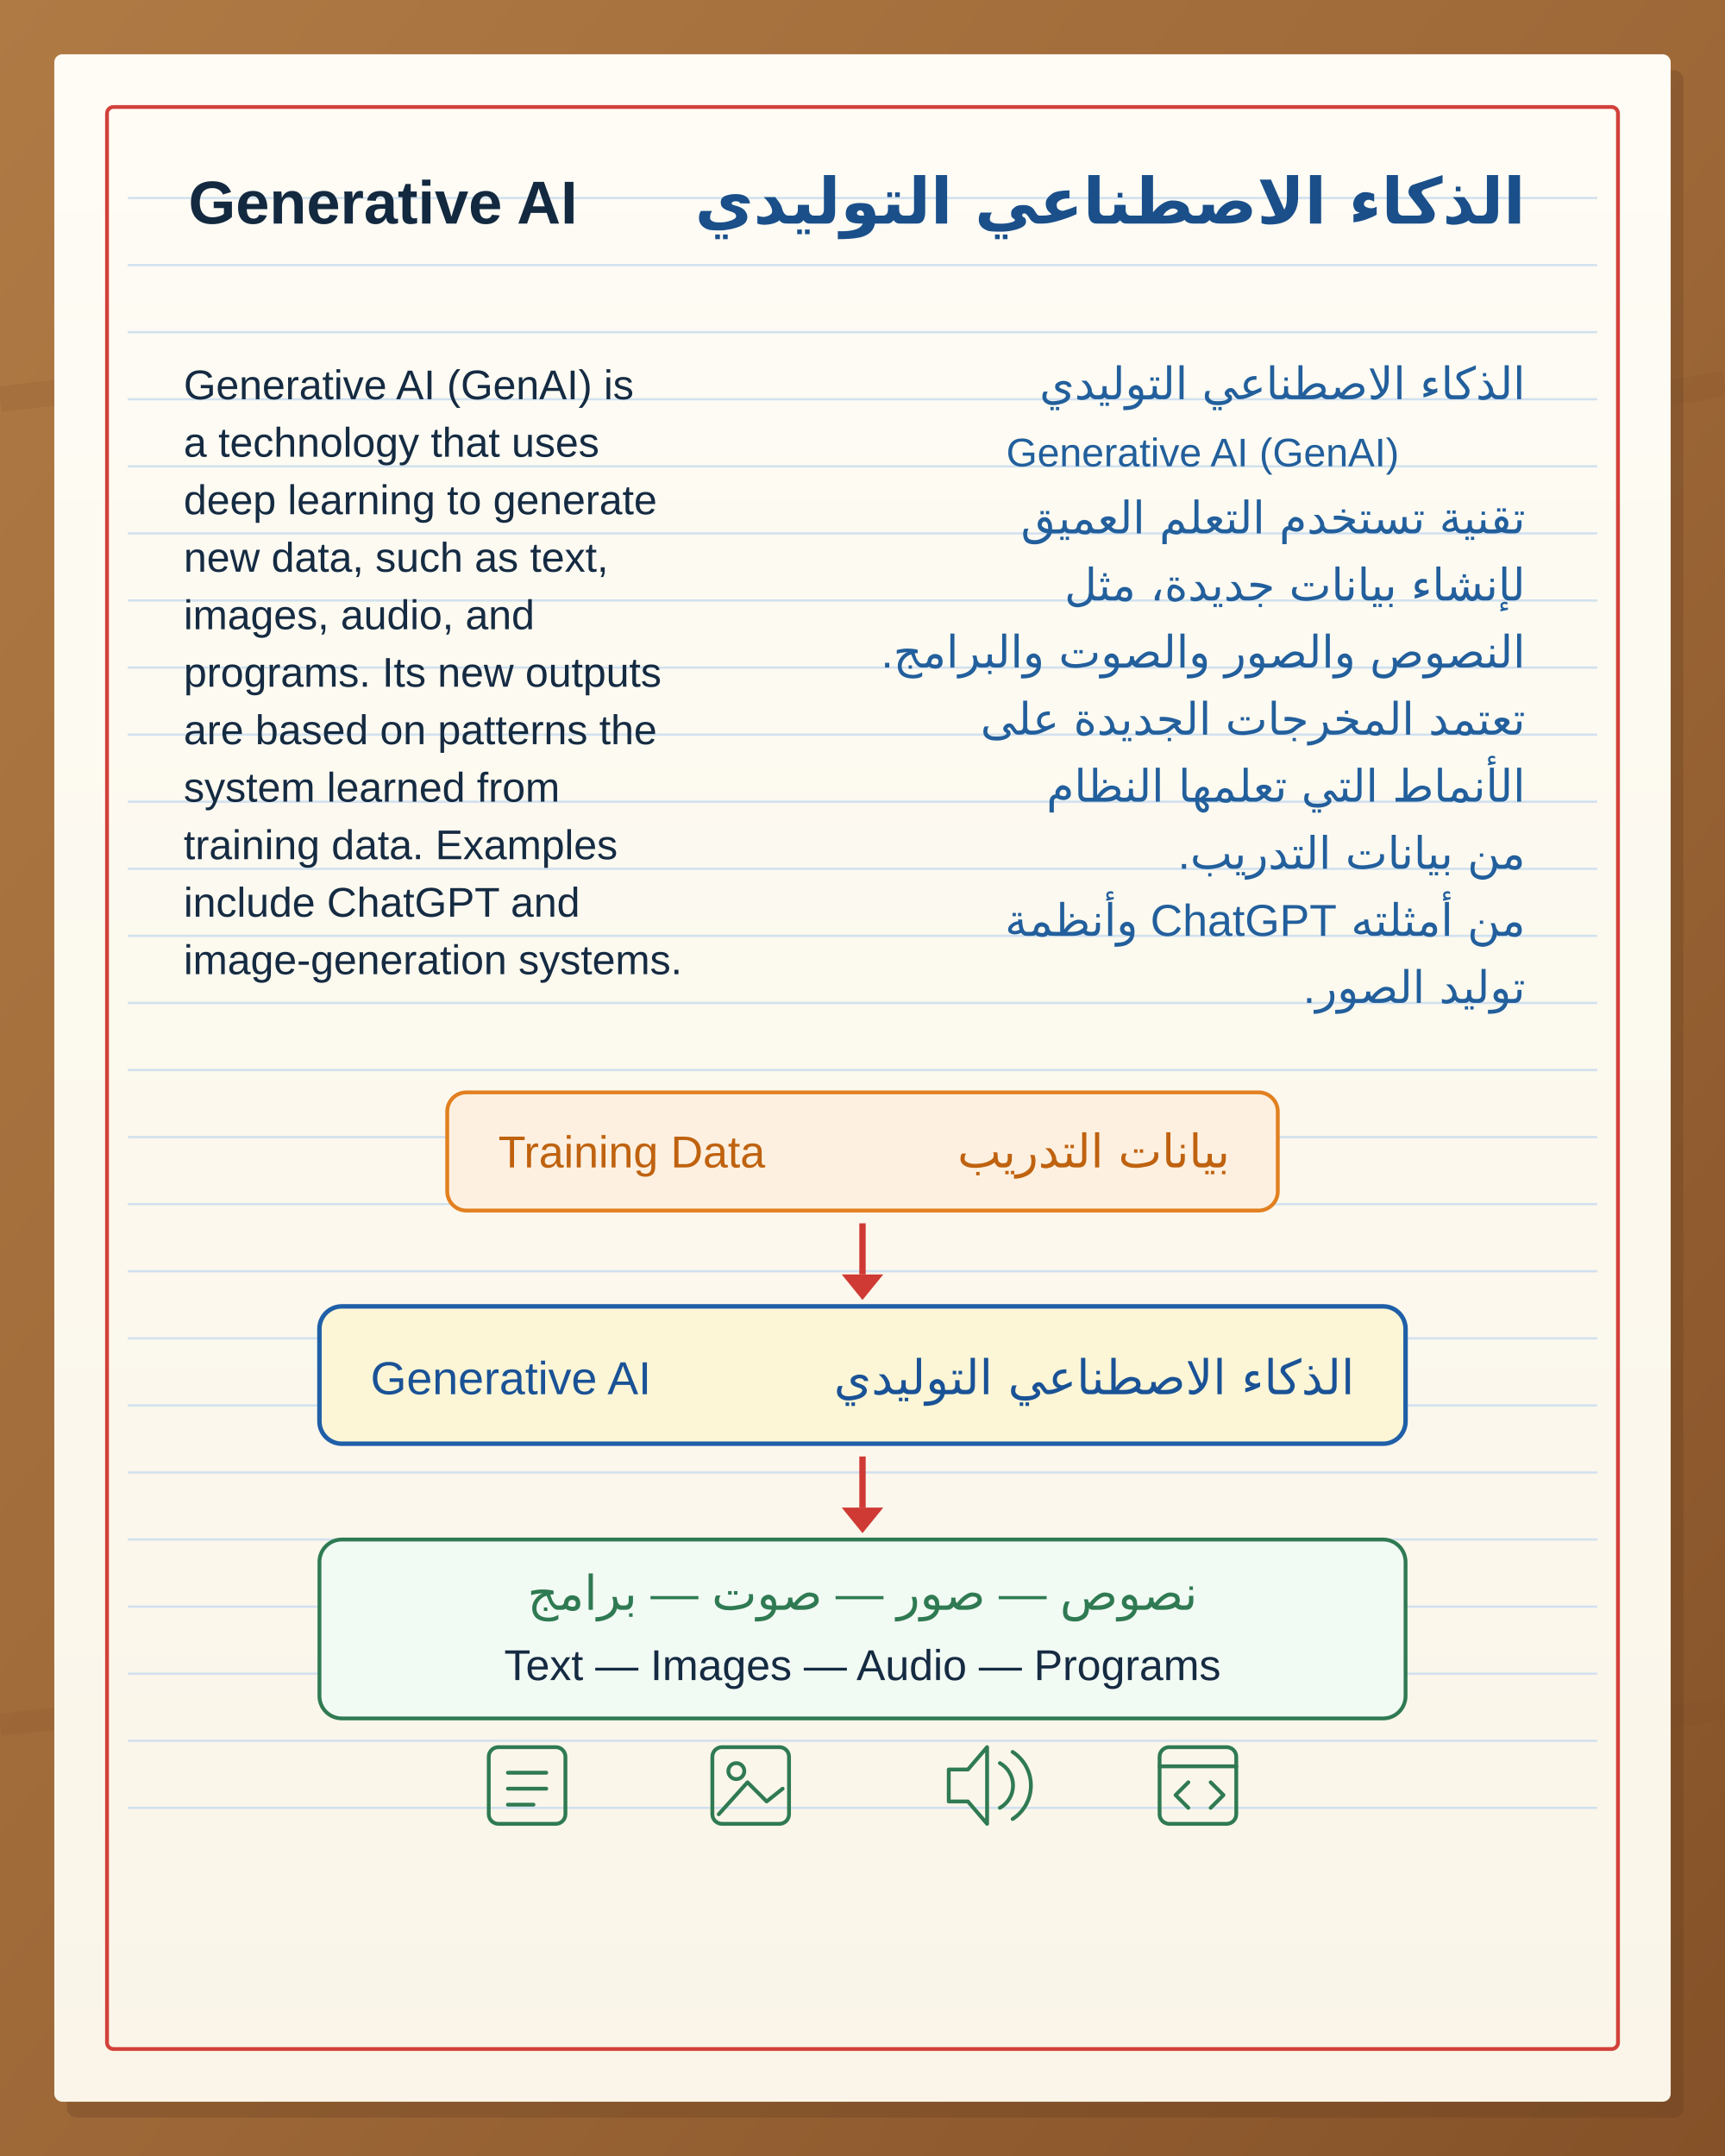
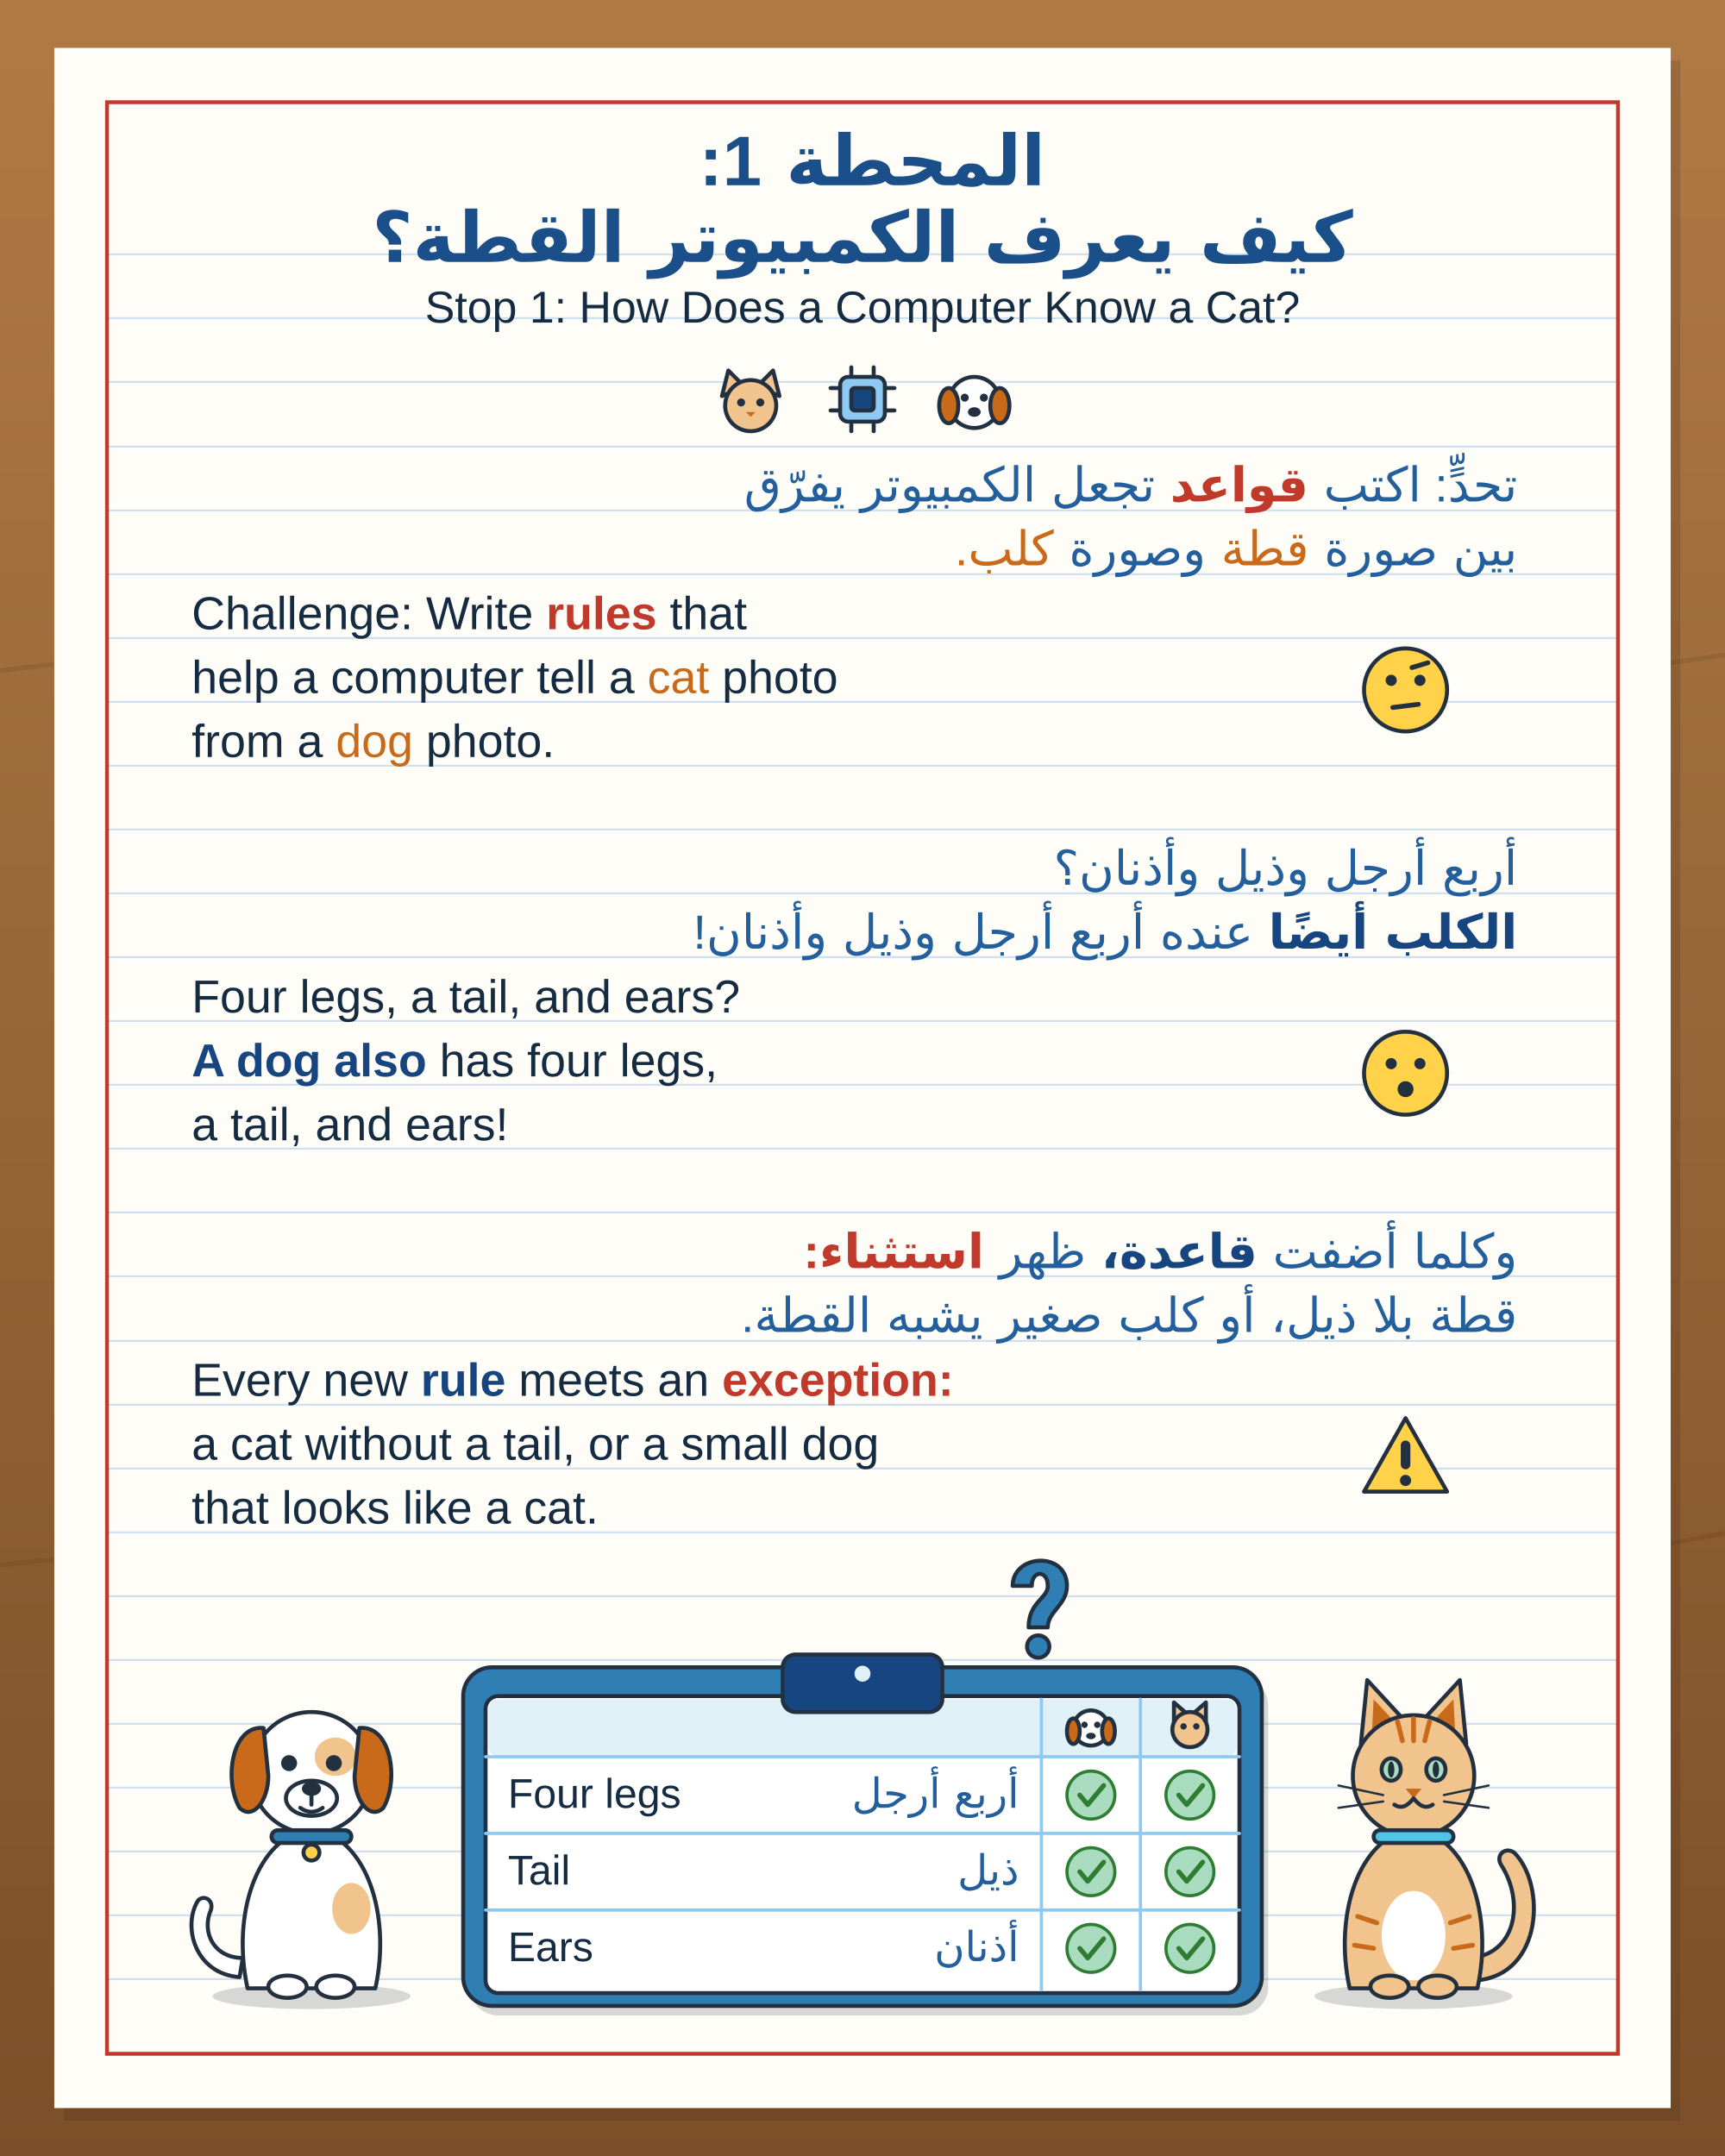
<svg xmlns="http://www.w3.org/2000/svg" width="1080" height="1350" viewBox="0 0 1080 1350" preserveAspectRatio="xMidYMid meet" style="width:100%;height:auto;max-width:1080px;display:block;margin:0 auto;">
  <defs>
-     <linearGradient id="deskWood" x1="0" y1="0" x2="1" y2="1">
+     <linearGradient id="pmDesk" x1="0" y1="0" x2="0" y2="1">
      <stop offset="0" stop-color="#b07a45" />
-       <stop offset="0.55" stop-color="#9c6636" />
-       <stop offset="1" stop-color="#845128" />
+       <stop offset="1" stop-color="#7d4f28" />
    </linearGradient>
-     <linearGradient id="paperTone" x1="0" y1="0" x2="0" y2="1">
-       <stop offset="0" stop-color="#fefcf5" />
-       <stop offset="1" stop-color="#faf5e8" />
-     </linearGradient>
+     <pattern id="pmRules" x="0" y="120" width="1080" height="40" patternUnits="userSpaceOnUse">
+       <line x1="0" y1="39.5" x2="1080" y2="39.5" stroke="#cfe0f0" stroke-width="1.4" />
+     </pattern>
  </defs>
-   <rect x="0" y="0" width="1080" height="1350" fill="url(#deskWood)" />
-   <path d="M0 250 C 300 210, 760 300, 1080 240" stroke="#7d4c25" stroke-width="16" fill="none" opacity="0.16" />
-   <path d="M0 1080 C 340 1040, 720 1130, 1080 1070" stroke="#7d4c25" stroke-width="14" fill="none" opacity="0.14" />
-   <rect x="42" y="44" width="1012" height="1282" fill="#5f3b1c" opacity="0.28" rx="6" />
-   <rect x="34" y="34" width="1012" height="1282" fill="url(#paperTone)" rx="5" />
-   <g stroke="#cfe0ef" stroke-width="1.4" opacity="0.95">
-     <line x1="80" y1="124" x2="1000" y2="124" />
-     <line x1="80" y1="166" x2="1000" y2="166" />
-     <line x1="80" y1="208" x2="1000" y2="208" />
-     <line x1="80" y1="250" x2="1000" y2="250" />
-     <line x1="80" y1="292" x2="1000" y2="292" />
-     <line x1="80" y1="334" x2="1000" y2="334" />
-     <line x1="80" y1="376" x2="1000" y2="376" />
-     <line x1="80" y1="418" x2="1000" y2="418" />
-     <line x1="80" y1="460" x2="1000" y2="460" />
-     <line x1="80" y1="502" x2="1000" y2="502" />
-     <line x1="80" y1="544" x2="1000" y2="544" />
-     <line x1="80" y1="586" x2="1000" y2="586" />
-     <line x1="80" y1="628" x2="1000" y2="628" />
-     <line x1="80" y1="670" x2="1000" y2="670" />
-     <line x1="80" y1="712" x2="1000" y2="712" />
-     <line x1="80" y1="754" x2="1000" y2="754" />
-     <line x1="80" y1="796" x2="1000" y2="796" />
-     <line x1="80" y1="838" x2="1000" y2="838" />
-     <line x1="80" y1="880" x2="1000" y2="880" />
-     <line x1="80" y1="922" x2="1000" y2="922" />
-     <line x1="80" y1="964" x2="1000" y2="964" />
-     <line x1="80" y1="1006" x2="1000" y2="1006" />
-     <line x1="80" y1="1048" x2="1000" y2="1048" />
-     <line x1="80" y1="1090" x2="1000" y2="1090" />
-     <line x1="80" y1="1132" x2="1000" y2="1132" />
-   </g>
-   <rect x="67" y="67" width="946" height="1216" fill="none" stroke="#d2413a" stroke-width="2.4" rx="4" />
-   <text x="955" y="140" direction="rtl" unicode-bidi="plaintext" text-anchor="start" font-family="Tahoma, Arial, 'Segoe UI', sans-serif" font-size="40" font-weight="bold" fill="#1a4f8a">الذكاء الاصطناعي التوليدي</text>
-   <text x="118" y="140" direction="ltr" unicode-bidi="plaintext" text-anchor="start" font-family="'Segoe Print', 'Comic Sans MS', Arial, sans-serif" font-size="38" font-weight="bold" fill="#13293f">Generative AI</text>
-   <text x="955" y="250" direction="rtl" unicode-bidi="plaintext" text-anchor="start" font-family="Tahoma, Arial, 'Segoe UI', sans-serif" font-size="28" fill="#225f9c">الذكاء الاصطناعي التوليدي</text>
-   <text x="630" y="292" direction="ltr" unicode-bidi="plaintext" text-anchor="start" font-family="'Segoe Print', 'Comic Sans MS', Arial, sans-serif" font-size="25" fill="#225f9c">Generative AI (GenAI)</text>
-   <text x="955" y="334" direction="rtl" unicode-bidi="plaintext" text-anchor="start" font-family="Tahoma, Arial, 'Segoe UI', sans-serif" font-size="28" fill="#225f9c">
-     <tspan x="955" dy="0">تقنية تستخدم التعلم العميق</tspan>
-     <tspan x="955" dy="42">لإنشاء بيانات جديدة، مثل</tspan>
-     <tspan x="955" dy="42">النصوص والصور والصوت والبرامج.</tspan>
-     <tspan x="955" dy="42">تعتمد المخرجات الجديدة على</tspan>
-     <tspan x="955" dy="42">الأنماط التي تعلمها النظام</tspan>
-     <tspan x="955" dy="42">من بيانات التدريب.</tspan>
-     <tspan x="955" dy="42">من أمثلته ChatGPT وأنظمة</tspan>
-     <tspan x="955" dy="42">توليد الصور.</tspan>
-   </text>
-   <text x="115" y="250" direction="ltr" unicode-bidi="plaintext" text-anchor="start" font-family="'Segoe Print', 'Comic Sans MS', Arial, sans-serif" font-size="26" fill="#152b42">
-     <tspan x="115" dy="0">Generative AI (GenAI) is</tspan>
-     <tspan x="115" dy="36">a technology that uses</tspan>
-     <tspan x="115" dy="36">deep learning to generate</tspan>
-     <tspan x="115" dy="36">new data, such as text,</tspan>
-     <tspan x="115" dy="36">images, audio, and</tspan>
-     <tspan x="115" dy="36">programs. Its new outputs</tspan>
-     <tspan x="115" dy="36">are based on patterns the</tspan>
-     <tspan x="115" dy="36">system learned from</tspan>
-     <tspan x="115" dy="36">training data. Examples</tspan>
-     <tspan x="115" dy="36">include ChatGPT and</tspan>
-     <tspan x="115" dy="36">image-generation systems.</tspan>
-   </text>
-   <rect x="280" y="684" width="520" height="74" rx="12" fill="#fdf0e0" stroke="#e2801f" stroke-width="2.4" />
-   <text x="770" y="731" direction="rtl" unicode-bidi="plaintext" text-anchor="start" font-family="Tahoma, Arial, 'Segoe UI', sans-serif" font-size="29" fill="#bf620f">بيانات التدريب</text>
-   <text x="312" y="731" direction="ltr" unicode-bidi="plaintext" text-anchor="start" font-family="'Segoe Print', 'Comic Sans MS', Arial, sans-serif" font-size="28" fill="#bf620f">Training Data</text>
-   <line x1="540" y1="766" x2="540" y2="798" stroke="#cf3a34" stroke-width="4" />
-   <polygon points="527,798 553,798 540,814" fill="#cf3a34" />
-   <rect x="200" y="818" width="680" height="86" rx="14" fill="#fdf6d6" stroke="#1f5fa8" stroke-width="2.8" />
-   <text x="848" y="873" direction="rtl" unicode-bidi="plaintext" text-anchor="start" font-family="Tahoma, Arial, 'Segoe UI', sans-serif" font-size="30" fill="#1a5296">الذكاء الاصطناعي التوليدي</text>
-   <text x="232" y="873" direction="ltr" unicode-bidi="plaintext" text-anchor="start" font-family="'Segoe Print', 'Comic Sans MS', Arial, sans-serif" font-size="29" fill="#1a5296">Generative AI</text>
-   <line x1="540" y1="912" x2="540" y2="944" stroke="#cf3a34" stroke-width="4" />
-   <polygon points="527,944 553,944 540,960" fill="#cf3a34" />
-   <rect x="200" y="964" width="680" height="112" rx="14" fill="#f2faf4" stroke="#2f7a52" stroke-width="2.4" />
-   <text x="540" y="1008" direction="rtl" unicode-bidi="plaintext" text-anchor="middle" font-family="Tahoma, Arial, 'Segoe UI', sans-serif" font-size="30" fill="#2f7a52">نصوص — صور — صوت — برامج</text>
-   <text x="540" y="1052" direction="ltr" unicode-bidi="plaintext" text-anchor="middle" font-family="'Segoe Print', 'Comic Sans MS', Arial, sans-serif" font-size="27" fill="#152b42">Text — Images — Audio — Programs</text>
-   <g stroke="#2f7a52" stroke-width="2.4" fill="none" stroke-linecap="round" stroke-linejoin="round">
-     <rect x="306" y="1094" width="48" height="48" rx="6" />
-     <line x1="318" y1="1110" x2="342" y2="1110" />
-     <line x1="318" y1="1120" x2="342" y2="1120" />
-     <line x1="318" y1="1130" x2="334" y2="1130" />
-     <rect x="446" y="1094" width="48" height="48" rx="6" />
-     <circle cx="461" cy="1109" r="5" />
-     <polyline points="450,1136 468,1116 480,1128 490,1120" />
-     <polygon points="594,1108 606,1108 618,1094 618,1142 606,1128 594,1128" />
-     <path d="M626 1104 A 16 16 0 0 1 626 1132" />
-     <path d="M634 1097 A 25 25 0 0 1 634 1139" />
-     <rect x="726" y="1094" width="48" height="48" rx="6" />
-     <line x1="726" y1="1106" x2="774" y2="1106" />
-     <polyline points="744,1116 736,1124 744,1132" />
-     <polyline points="758,1116 766,1124 758,1132" />
-   </g>
+   <rect x="0" y="0" width="1080" height="1350" fill="url(#pmDesk)" />
+   <path d="M0 420 C 300 380, 700 470, 1080 410" fill="none" stroke="#3a2411" stroke-width="3" opacity=".12" />
+   <path d="M0 980 C 350 940, 720 1030, 1080 960" fill="none" stroke="#3a2411" stroke-width="3" opacity=".12" />
+   <rect x="40" y="38" width="1012" height="1290" fill="#3a2411" opacity=".18" />
+   <rect x="34" y="30" width="1012" height="1290" fill="#fffdf7" />
+   <rect x="67" y="120" width="946" height="1152" fill="url(#pmRules)" />
+   <rect x="67" y="64" width="946" height="1222" fill="none" stroke="#c0392b" stroke-width="2.4" />
+   <g transform="translate(470 254)" stroke="#22303f" stroke-width="2.5" stroke-linecap="round" stroke-linejoin="round">
+     <polygon points="-18,-6 -14,-22 -4,-12" fill="#f0c48c" />
+     <polygon points="18,-6 14,-22 4,-12" fill="#f0c48c" />
+     <circle cx="0" cy="0" r="16" fill="#f0c48c" />
+     <circle cx="-6" cy="-2" r="2.5" fill="#22303f" stroke="none" />
+     <circle cx="6" cy="-2" r="2.5" fill="#22303f" stroke="none" />
+     <polygon points="-3,4 3,4 0,7" fill="#c96a1b" stroke="none" />
+   </g>
+   <g transform="translate(540 250)" stroke="#22303f" stroke-width="2.5" stroke-linecap="round" stroke-linejoin="round">
+     <line x1="-7" y1="-20" x2="-7" y2="-14" />
+     <line x1="7" y1="-20" x2="7" y2="-14" />
+     <line x1="-7" y1="14" x2="-7" y2="20" />
+     <line x1="7" y1="14" x2="7" y2="20" />
+     <line x1="-20" y1="-7" x2="-14" y2="-7" />
+     <line x1="-20" y1="7" x2="-14" y2="7" />
+     <line x1="14" y1="-7" x2="20" y2="-7" />
+     <line x1="14" y1="7" x2="20" y2="7" />
+     <rect x="-14" y="-14" width="28" height="28" rx="5" fill="#8fc9f2" />
+     <rect x="-7" y="-7" width="14" height="14" rx="2" fill="#17457f" />
+   </g>
+   <g transform="translate(610 252)" stroke="#22303f" stroke-width="2.5" stroke-linecap="round" stroke-linejoin="round">
+     <circle cx="0" cy="0" r="16" fill="#ffffff" />
+     <ellipse cx="-16" cy="2" rx="6" ry="11" fill="#c96a1b" />
+     <ellipse cx="16" cy="2" rx="6" ry="11" fill="#c96a1b" />
+     <circle cx="-6" cy="-3" r="2.5" fill="#22303f" stroke="none" />
+     <circle cx="6" cy="-3" r="2.5" fill="#22303f" stroke="none" />
+     <ellipse cx="0" cy="6" rx="4" ry="3" fill="#22303f" stroke="none" />
+   </g>
+   <g transform="translate(880 432)">
+     <circle cx="0" cy="0" r="26" fill="#ffd24a" stroke="#22303f" stroke-width="2.5" />
+     <circle cx="-9" cy="-6" r="3.5" fill="#22303f" />
+     <circle cx="9" cy="-6" r="3.5" fill="#22303f" />
+     <path d="M -8 11 L 8 9" fill="none" stroke="#22303f" stroke-width="3" stroke-linecap="round" />
+     <path d="M 4 -14 L 14 -17" fill="none" stroke="#22303f" stroke-width="3" stroke-linecap="round" />
+   </g>
+   <g transform="translate(880 672)">
+     <circle cx="0" cy="0" r="26" fill="#ffd24a" stroke="#22303f" stroke-width="2.5" />
+     <circle cx="-9" cy="-6" r="3.5" fill="#22303f" />
+     <circle cx="9" cy="-6" r="3.5" fill="#22303f" />
+     <circle cx="0" cy="10" r="5" fill="#22303f" />
+   </g>
+   <g transform="translate(852 884)" stroke-linecap="round" stroke-linejoin="round">
+     <polygon points="28,4 54,50 2,50" fill="#ffd24a" stroke="#22303f" stroke-width="2.5" />
+     <rect x="25" y="18" width="6" height="18" rx="3" fill="#22303f" />
+     <circle cx="28" cy="43" r="3.5" fill="#22303f" />
+   </g>
+   <g stroke-linecap="round" stroke-linejoin="round">
+     <rect x="294" y="1050" width="500" height="212" rx="18" fill="#22303f" opacity=".18" />
+     <rect x="290" y="1044" width="500" height="212" rx="18" fill="#2f7fb5" stroke="#22303f" stroke-width="2.5" />
+     <rect x="304" y="1062" width="472" height="186" rx="8" fill="#ffffff" stroke="#22303f" stroke-width="2.5" />
+     <rect x="306" y="1064" width="468" height="36" rx="6" fill="#dff1f7" />
+     <line x1="304" y1="1100" x2="776" y2="1100" stroke="#8fc9f2" stroke-width="2" />
+     <line x1="304" y1="1148" x2="776" y2="1148" stroke="#8fc9f2" stroke-width="2" />
+     <line x1="304" y1="1196" x2="776" y2="1196" stroke="#8fc9f2" stroke-width="2" />
+     <line x1="652" y1="1064" x2="652" y2="1246" stroke="#8fc9f2" stroke-width="2" />
+     <line x1="714" y1="1064" x2="714" y2="1246" stroke="#8fc9f2" stroke-width="2" />
+     <rect x="490" y="1036" width="100" height="36" rx="8" fill="#17457f" stroke="#22303f" stroke-width="2.5" />
+     <circle cx="540" cy="1048" r="5" fill="#dff1f7" />
+     <circle cx="683" cy="1082" r="11" fill="#ffffff" stroke="#22303f" stroke-width="2.5" />
+     <ellipse cx="672" cy="1084" rx="4" ry="8" fill="#c96a1b" stroke="#22303f" stroke-width="2.5" />
+     <ellipse cx="694" cy="1084" rx="4" ry="8" fill="#c96a1b" stroke="#22303f" stroke-width="2.5" />
+     <circle cx="679" cy="1080" r="2" fill="#22303f" />
+     <circle cx="687" cy="1080" r="2" fill="#22303f" />
+     <ellipse cx="683" cy="1087" rx="3" ry="2" fill="#22303f" />
+     <polygon points="735,1078 735,1066 743,1073" fill="#f0c48c" stroke="#22303f" stroke-width="2.5" />
+     <polygon points="755,1078 755,1066 747,1073" fill="#f0c48c" stroke="#22303f" stroke-width="2.5" />
+     <circle cx="745" cy="1083" r="11" fill="#f0c48c" stroke="#22303f" stroke-width="2.5" />
+     <circle cx="741" cy="1081" r="2" fill="#22303f" />
+     <circle cx="749" cy="1081" r="2" fill="#22303f" />
+     <g transform="translate(683 1124)">
+       <circle cx="0" cy="0" r="15" fill="#a9dcbe" stroke="#2e7d32" stroke-width="2" />
+       <path d="M -7 0 L -2 6 L 8 -6" fill="none" stroke="#2e7d32" stroke-width="3" />
+     </g>
+     <g transform="translate(745 1124)">
+       <circle cx="0" cy="0" r="15" fill="#a9dcbe" stroke="#2e7d32" stroke-width="2" />
+       <path d="M -7 0 L -2 6 L 8 -6" fill="none" stroke="#2e7d32" stroke-width="3" />
+     </g>
+     <g transform="translate(683 1172)">
+       <circle cx="0" cy="0" r="15" fill="#a9dcbe" stroke="#2e7d32" stroke-width="2" />
+       <path d="M -7 0 L -2 6 L 8 -6" fill="none" stroke="#2e7d32" stroke-width="3" />
+     </g>
+     <g transform="translate(745 1172)">
+       <circle cx="0" cy="0" r="15" fill="#a9dcbe" stroke="#2e7d32" stroke-width="2" />
+       <path d="M -7 0 L -2 6 L 8 -6" fill="none" stroke="#2e7d32" stroke-width="3" />
+     </g>
+     <g transform="translate(683 1220)">
+       <circle cx="0" cy="0" r="15" fill="#a9dcbe" stroke="#2e7d32" stroke-width="2" />
+       <path d="M -7 0 L -2 6 L 8 -6" fill="none" stroke="#2e7d32" stroke-width="3" />
+     </g>
+     <g transform="translate(745 1220)">
+       <circle cx="0" cy="0" r="15" fill="#a9dcbe" stroke="#2e7d32" stroke-width="2" />
+       <path d="M -7 0 L -2 6 L 8 -6" fill="none" stroke="#2e7d32" stroke-width="3" />
+     </g>
+   </g>
+   <g transform="translate(650 1003)">
+     <path d="M -16 -10 C -16 -30, 18 -32, 18 -10 C 18 2, 6 6, 6 16 L -6 16 C -6 0, 6 -2, 6 -10 C 6 -20, -4 -20, -4 -10 Z" fill="#2f7fb5" stroke="#22303f" stroke-width="2.5" stroke-linejoin="round" />
+     <circle cx="0" cy="28" r="7" fill="#2f7fb5" stroke="#22303f" stroke-width="2.5" />
+   </g>
+   <g stroke="#22303f" stroke-width="2.5" stroke-linecap="round" stroke-linejoin="round">
+     <ellipse cx="885" cy="1250" rx="62" ry="8" fill="#22303f" stroke="none" opacity=".18" />
+     <path d="M 925 1240 C 966 1236, 968 1180, 948 1160 C 942 1156, 936 1162, 940 1168 C 954 1190, 950 1222, 922 1226 Z" fill="#f0c48c" />
+     <path d="M 845 1245 C 835 1200, 850 1150, 885 1145 C 920 1150, 935 1200, 925 1245 Z" fill="#f0c48c" />
+     <ellipse cx="885" cy="1212" rx="20" ry="28" fill="#ffffff" stroke="none" />
+     <path d="M 850 1200 L 862 1204" fill="none" stroke="#c96a1b" stroke-width="3" />
+     <path d="M 848 1218 L 860 1220" fill="none" stroke="#c96a1b" stroke-width="3" />
+     <path d="M 920 1200 L 908 1204" fill="none" stroke="#c96a1b" stroke-width="3" />
+     <path d="M 922 1218 L 910 1220" fill="none" stroke="#c96a1b" stroke-width="3" />
+     <ellipse cx="870" cy="1244" rx="12" ry="7" fill="#f0c48c" />
+     <ellipse cx="900" cy="1244" rx="12" ry="7" fill="#f0c48c" />
+     <polygon points="852,1092 856,1052 880,1078" fill="#f0c48c" />
+     <polygon points="918,1092 914,1052 890,1078" fill="#f0c48c" />
+     <polygon points="859,1084 860,1064 873,1078" fill="#c96a1b" stroke="none" />
+     <polygon points="911,1084 910,1064 897,1078" fill="#c96a1b" stroke="none" />
+     <circle cx="885" cy="1112" r="38" fill="#f0c48c" />
+     <path d="M 875 1078 L 878 1090" fill="none" stroke="#c96a1b" stroke-width="3" />
+     <path d="M 885 1076 L 885 1090" fill="none" stroke="#c96a1b" stroke-width="3" />
+     <path d="M 895 1078 L 892 1090" fill="none" stroke="#c96a1b" stroke-width="3" />
+     <ellipse cx="871" cy="1108" rx="6" ry="7" fill="#a9dcbe" />
+     <ellipse cx="899" cy="1108" rx="6" ry="7" fill="#a9dcbe" />
+     <ellipse cx="871" cy="1108" rx="2" ry="5" fill="#22303f" stroke="none" />
+     <ellipse cx="899" cy="1108" rx="2" ry="5" fill="#22303f" stroke="none" />
+     <polygon points="880,1120 890,1120 885,1126" fill="#c96a1b" stroke="none" />
+     <path d="M 885 1126 Q 879 1134 873 1130 M 885 1126 Q 891 1134 897 1130" fill="none" />
+     <line x1="866" y1="1124" x2="838" y2="1118" stroke-width="1.4" />
+     <line x1="866" y1="1128" x2="838" y2="1132" stroke-width="1.4" />
+     <line x1="904" y1="1124" x2="932" y2="1118" stroke-width="1.4" />
+     <line x1="904" y1="1128" x2="932" y2="1132" stroke-width="1.4" />
+     <rect x="860" y="1146" width="50" height="8" rx="4" fill="#4fc3e8" />
+   </g>
+   <g stroke="#22303f" stroke-width="2.5" stroke-linecap="round" stroke-linejoin="round">
+     <ellipse cx="195" cy="1250" rx="62" ry="8" fill="#22303f" stroke="none" opacity=".18" />
+     <path d="M 150 1238 C 122 1236, 114 1206, 124 1190 C 128 1186, 134 1190, 132 1196 C 126 1210, 134 1226, 152 1226 Z" fill="#ffffff" />
+     <path d="M 155 1245 C 145 1200, 160 1150, 195 1145 C 230 1150, 245 1200, 235 1245 Z" fill="#ffffff" />
+     <ellipse cx="220" cy="1195" rx="12" ry="16" fill="#f0c48c" stroke="none" />
+     <ellipse cx="180" cy="1244" rx="12" ry="7" fill="#ffffff" />
+     <ellipse cx="210" cy="1244" rx="12" ry="7" fill="#ffffff" />
+     <circle cx="195" cy="1110" r="38" fill="#ffffff" />
+     <ellipse cx="210" cy="1100" rx="13" ry="12" fill="#f0c48c" stroke="none" />
+     <path d="M 165 1082 C 145 1080, 140 1115, 150 1132 C 158 1140, 168 1128, 168 1112 Z" fill="#c96a1b" />
+     <path d="M 225 1082 C 245 1080, 250 1115, 240 1132 C 232 1140, 222 1128, 222 1112 Z" fill="#c96a1b" />
+     <circle cx="181" cy="1104" r="5" fill="#22303f" stroke="none" />
+     <circle cx="209" cy="1104" r="5" fill="#22303f" stroke="none" />
+     <ellipse cx="195" cy="1126" rx="16" ry="11" fill="#ffffff" />
+     <ellipse cx="195" cy="1120" rx="6" ry="4.5" fill="#22303f" stroke="none" />
+     <path d="M 195 1124 L 195 1130 M 188 1132 Q 195 1137 202 1132" fill="none" />
+     <rect x="170" y="1146" width="50" height="8" rx="4" fill="#2f7fb5" />
+     <circle cx="195" cy="1160" r="5" fill="#ffd24a" />
+   </g>
+   <text x="540" y="116" direction="rtl" unicode-bidi="plaintext" text-anchor="middle" font-family="Tahoma, Arial, Segoe UI, sans-serif" font-size="44" font-weight="bold" fill="#1a4f8a">
+     <tspan x="540" dy="0">المحطة 1:</tspan>
+     <tspan x="540" dy="48">كيف يعرف الكمبيوتر القطة؟</tspan>
+   </text>
+   <text x="540" y="202" direction="ltr" unicode-bidi="plaintext" text-anchor="middle" font-family="Segoe Print, Comic Sans MS, Arial, sans-serif" font-size="28" fill="#152b42">Stop 1: How Does a Computer Know a Cat?</text>
+   <text x="950" y="314" direction="rtl" unicode-bidi="plaintext" text-anchor="start" font-family="Tahoma, Arial, Segoe UI, sans-serif" font-size="30" fill="#225f9c">
+     <tspan x="950" dy="0">تحدٍّ: اكتب <tspan font-weight="bold" fill="#c0392b">قواعد</tspan> تجعل الكمبيوتر يفرّق</tspan>
+     <tspan x="950" dy="40">بين صورة <tspan fill="#c96a1b">قطة</tspan> وصورة <tspan fill="#c96a1b">كلب.</tspan>
+     </tspan>
+   </text>
+   <text x="120" y="394" direction="ltr" unicode-bidi="plaintext" text-anchor="start" font-family="Segoe Print, Comic Sans MS, Arial, sans-serif" font-size="29" fill="#152b42">
+     <tspan x="120" dy="0">Challenge: Write <tspan font-weight="bold" fill="#c0392b">rules</tspan> that</tspan>
+     <tspan x="120" dy="40">help a computer tell a <tspan fill="#c96a1b">cat</tspan> photo</tspan>
+     <tspan x="120" dy="40">from a <tspan fill="#c96a1b">dog</tspan> photo.</tspan>
+   </text>
+   <text x="950" y="554" direction="rtl" unicode-bidi="plaintext" text-anchor="start" font-family="Tahoma, Arial, Segoe UI, sans-serif" font-size="30" fill="#225f9c">
+     <tspan x="950" dy="0">أربع أرجل وذيل وأذنان؟</tspan>
+     <tspan x="950" dy="40">
+       <tspan font-weight="bold" fill="#17457f">الكلب أيضًا</tspan> عنده أربع أرجل وذيل وأذنان!</tspan>
+   </text>
+   <text x="120" y="634" direction="ltr" unicode-bidi="plaintext" text-anchor="start" font-family="Segoe Print, Comic Sans MS, Arial, sans-serif" font-size="29" fill="#152b42">
+     <tspan x="120" dy="0">Four legs, a tail, and ears?</tspan>
+     <tspan x="120" dy="40">
+       <tspan font-weight="bold" fill="#17457f">A dog also</tspan> has four legs,</tspan>
+     <tspan x="120" dy="40">a tail, and ears!</tspan>
+   </text>
+   <text x="950" y="794" direction="rtl" unicode-bidi="plaintext" text-anchor="start" font-family="Tahoma, Arial, Segoe UI, sans-serif" font-size="30" fill="#225f9c">
+     <tspan x="950" dy="0">وكلما أضفت <tspan font-weight="bold" fill="#17457f">قاعدة،</tspan> ظهر <tspan font-weight="bold" fill="#c0392b">استثناء:</tspan>
+     </tspan>
+     <tspan x="950" dy="40">قطة بلا ذيل، أو كلب صغير يشبه القطة.</tspan>
+   </text>
+   <text x="120" y="874" direction="ltr" unicode-bidi="plaintext" text-anchor="start" font-family="Segoe Print, Comic Sans MS, Arial, sans-serif" font-size="29" fill="#152b42">
+     <tspan x="120" dy="0">Every new <tspan font-weight="bold" fill="#17457f">rule</tspan> meets an <tspan font-weight="bold" fill="#c0392b">exception:</tspan>
+     </tspan>
+     <tspan x="120" dy="40">a cat without a tail, or a small dog</tspan>
+     <tspan x="120" dy="40">that looks like a cat.</tspan>
+   </text>
+   <text x="638" y="1132" direction="rtl" unicode-bidi="plaintext" text-anchor="start" font-family="Tahoma, Arial, Segoe UI, sans-serif" font-size="26" fill="#225f9c">أربع أرجل</text>
+   <text x="318" y="1132" direction="ltr" unicode-bidi="plaintext" text-anchor="start" font-family="Segoe Print, Comic Sans MS, Arial, sans-serif" font-size="26" fill="#152b42">Four legs</text>
+   <text x="638" y="1180" direction="rtl" unicode-bidi="plaintext" text-anchor="start" font-family="Tahoma, Arial, Segoe UI, sans-serif" font-size="26" fill="#225f9c">ذيل</text>
+   <text x="318" y="1180" direction="ltr" unicode-bidi="plaintext" text-anchor="start" font-family="Segoe Print, Comic Sans MS, Arial, sans-serif" font-size="26" fill="#152b42">Tail</text>
+   <text x="638" y="1228" direction="rtl" unicode-bidi="plaintext" text-anchor="start" font-family="Tahoma, Arial, Segoe UI, sans-serif" font-size="26" fill="#225f9c">أذنان</text>
+   <text x="318" y="1228" direction="ltr" unicode-bidi="plaintext" text-anchor="start" font-family="Segoe Print, Comic Sans MS, Arial, sans-serif" font-size="26" fill="#152b42">Ears</text>
</svg>
